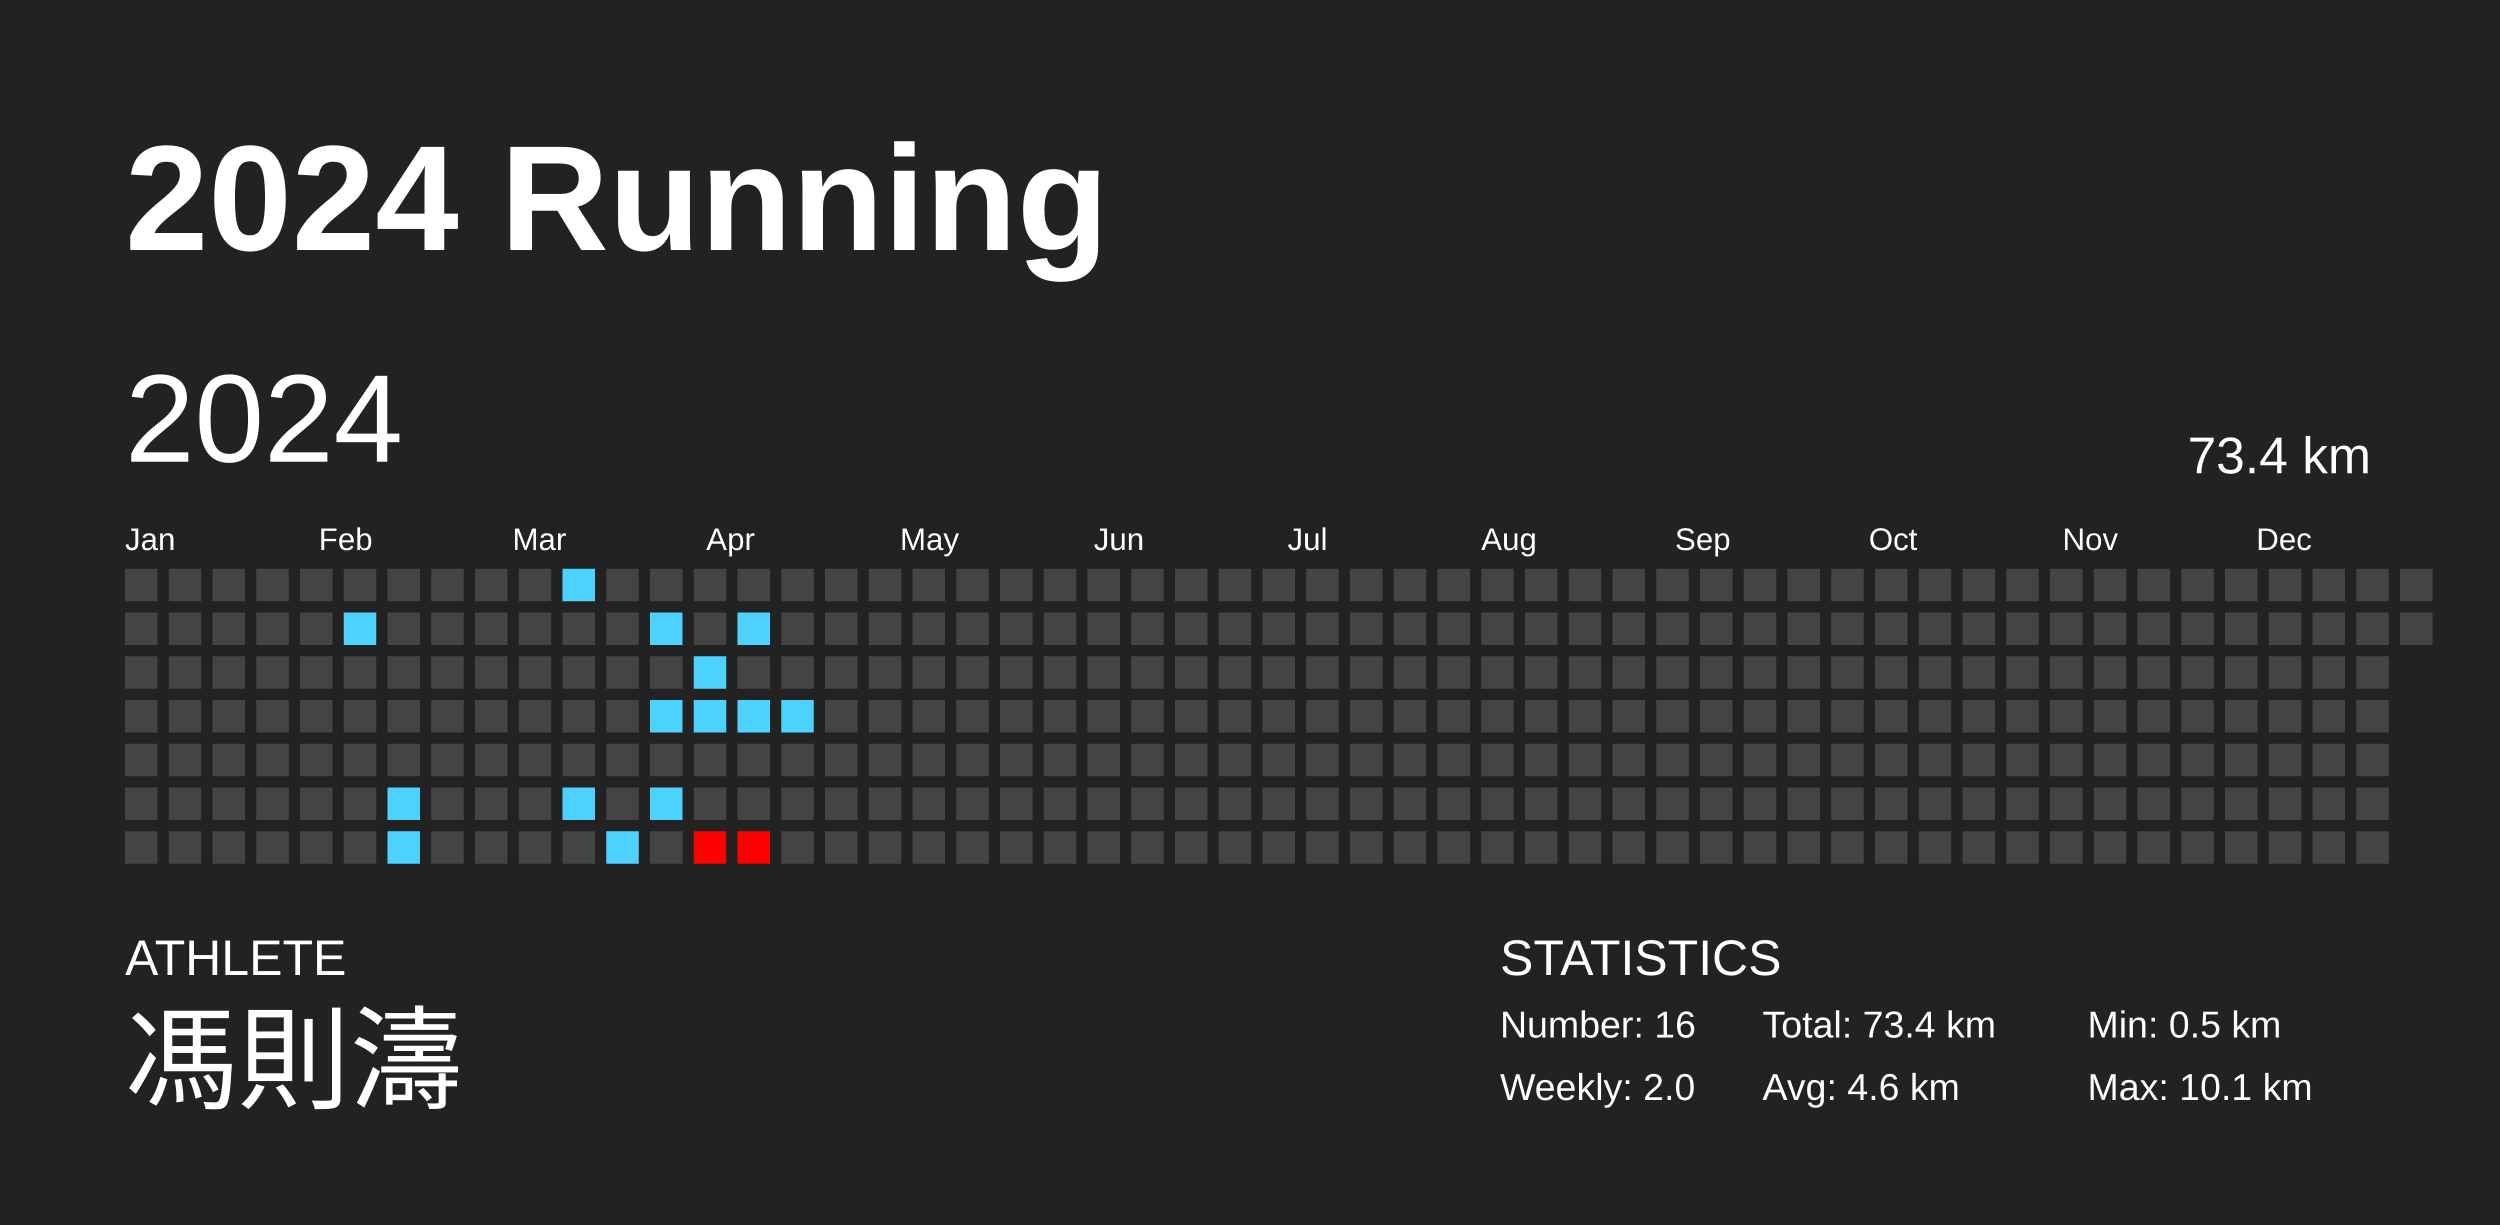
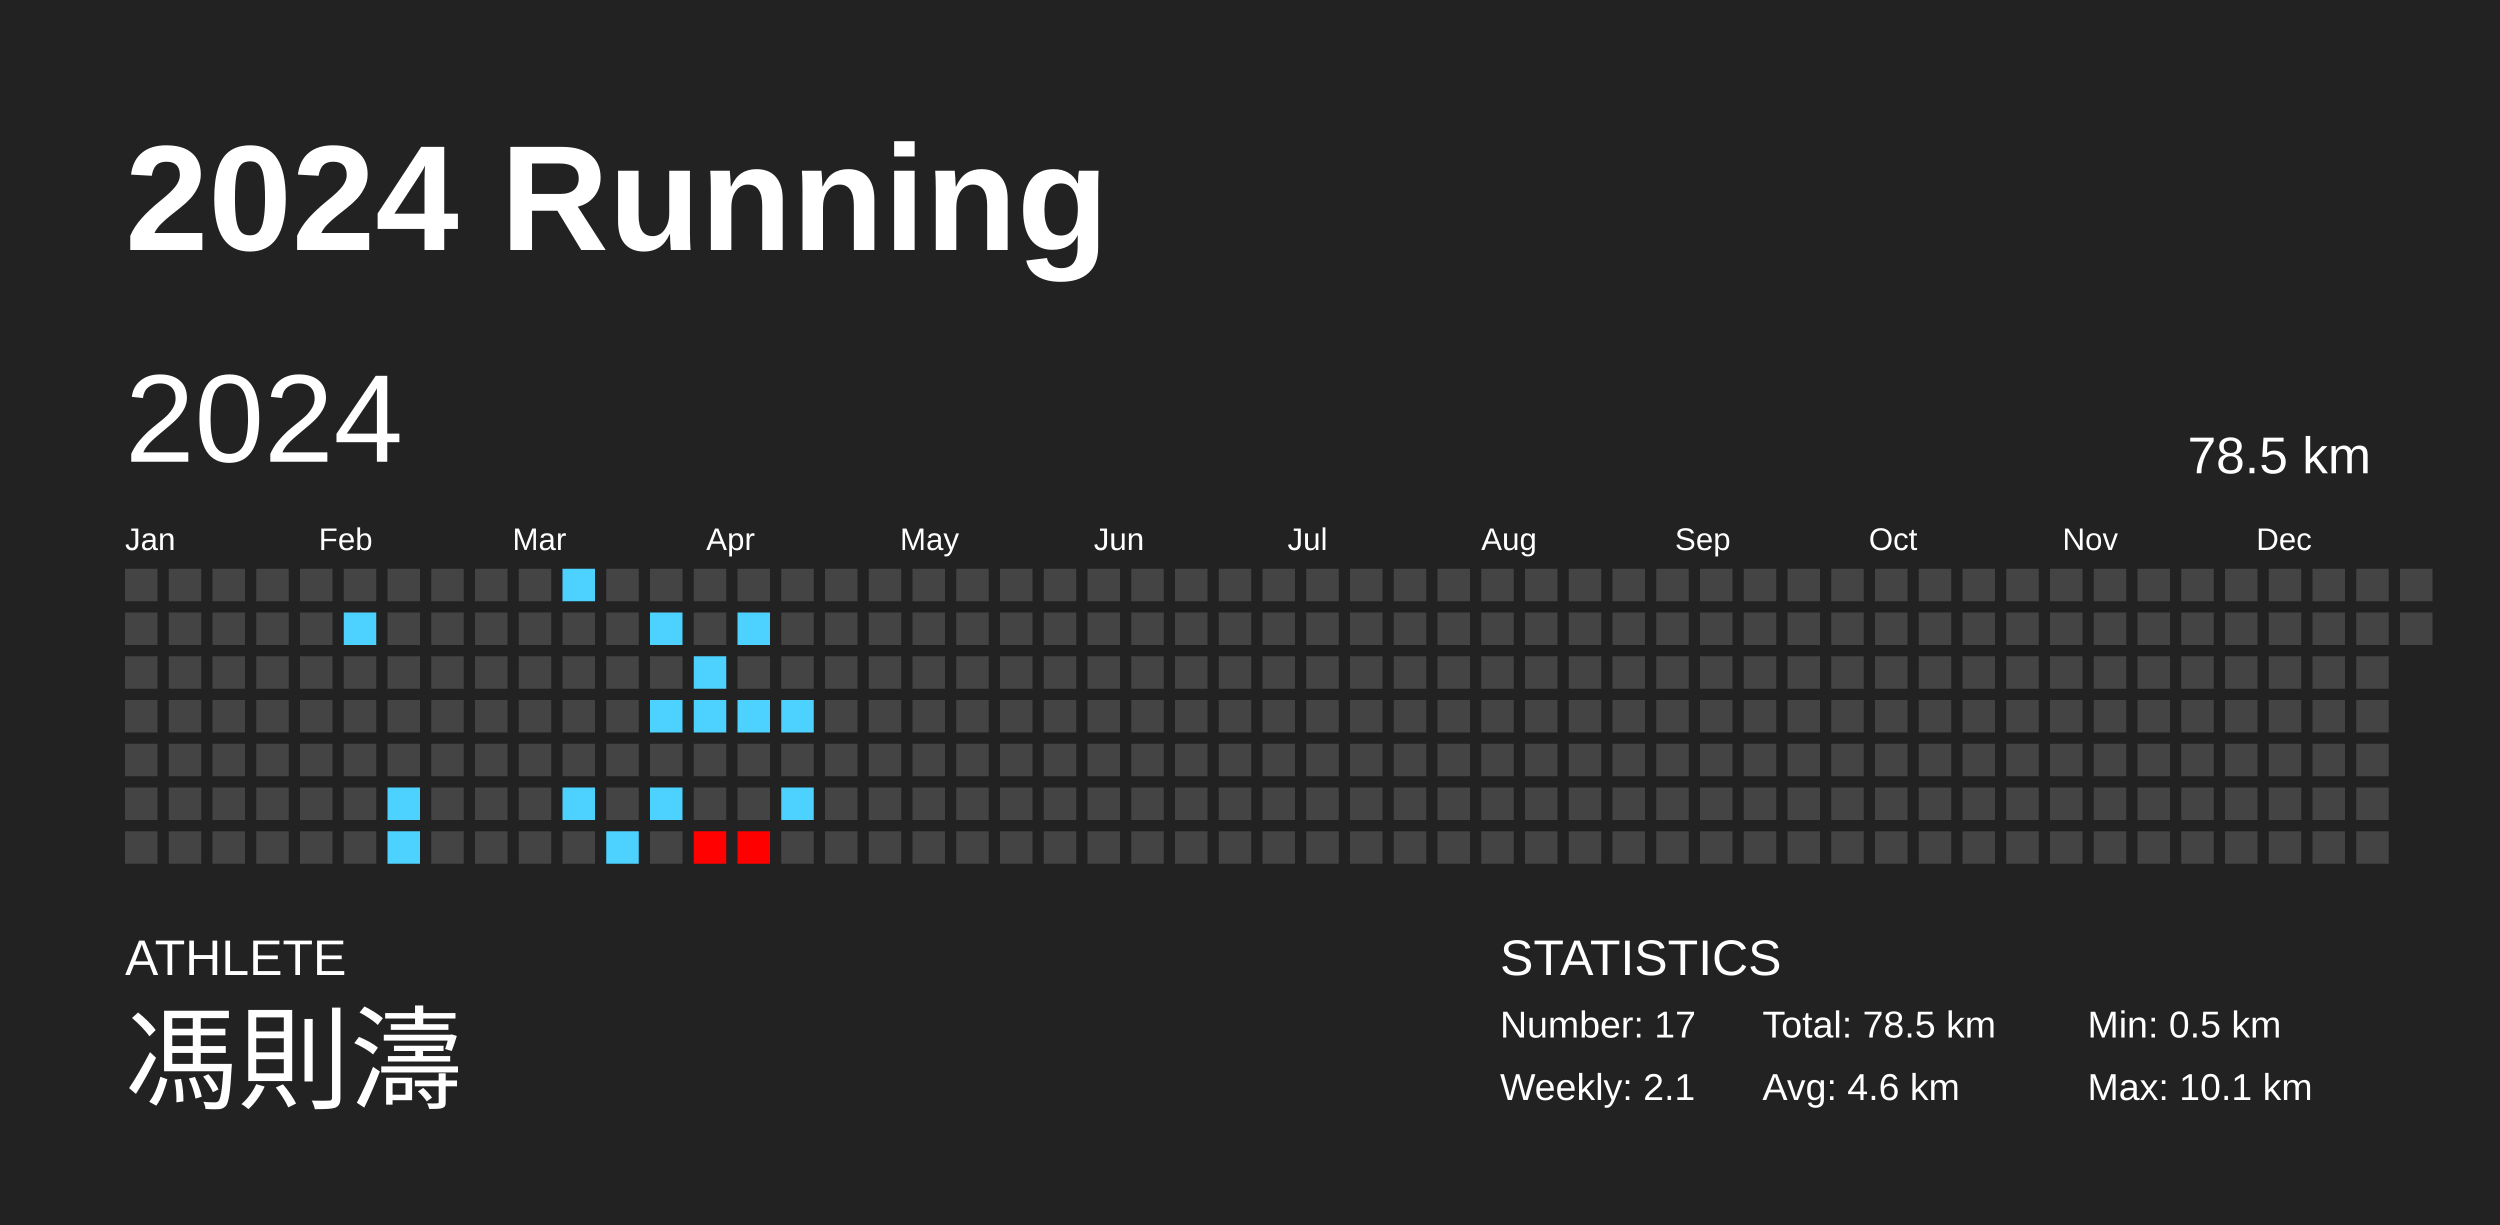
<svg xmlns="http://www.w3.org/2000/svg" baseProfile="full" height="98mm" version="1.1" viewBox="0,0,200,98" width="200mm">
  <defs />
  <rect fill="#222222" height="98" width="200" x="0" y="0" />
  <text fill="#FFFFFF" style="font-size:12px; font-family:Arial; font-weight:bold;" x="10" y="20">2024 Running</text>
  <text fill="#FFFFFF" style="font-size:4px; font-family:Arial" x="10" y="78">ATHLETE</text>
  <text fill="#FFFFFF" style="font-size:9px; font-family:Arial" x="10" y="88">馮則濤</text>
  <text fill="#FFFFFF" style="font-size:4px; font-family:Arial" x="120" y="78">STATISTICS</text>
-   <text fill="#FFFFFF" style="font-size:3px; font-family:Arial" x="120" y="83">Number: 16</text>
-   <text fill="#FFFFFF" style="font-size:3px; font-family:Arial" x="120" y="88">Weekly: 2.0</text>
-   <text fill="#FFFFFF" style="font-size:3px; font-family:Arial" x="141" y="83">Total: 73.4 km</text>
+   <text fill="#FFFFFF" style="font-size:3px; font-family:Arial" x="120" y="83">Number: 17</text>
+   <text fill="#FFFFFF" style="font-size:3px; font-family:Arial" x="120" y="88">Weekly: 2.1</text>
+   <text fill="#FFFFFF" style="font-size:3px; font-family:Arial" x="141" y="83">Total: 78.5 km</text>
  <text fill="#FFFFFF" style="font-size:3px; font-family:Arial" x="141" y="88">Avg: 4.6 km</text>
  <text fill="#FFFFFF" style="font-size:3px; font-family:Arial" x="167" y="83">Min: 0.5 km</text>
  <text fill="#FFFFFF" style="font-size:3px; font-family:Arial" x="167" y="88">Max: 10.1 km</text>
  <text dominant-baseline="hanging" fill="#FFFFFF" style="font-size:10.0px; font-family:Arial;" x="10" y="30">2024</text>
-   <text dominant-baseline="hanging" fill="#FFFFFF" style="font-size:4.125px; font-family:Arial;" x="175" y="35">73.4 km</text>
+   <text dominant-baseline="hanging" fill="#FFFFFF" style="font-size:4.125px; font-family:Arial;" x="175" y="35">78.5 km</text>
  <text fill="#FFFFFF" style="font-size:2.5px; font-family:Arial" x="10.0" y="44">Jan</text>
  <text fill="#FFFFFF" style="font-size:2.5px; font-family:Arial" x="25.5" y="44">Feb</text>
  <text fill="#FFFFFF" style="font-size:2.5px; font-family:Arial" x="41.0" y="44">Mar</text>
  <text fill="#FFFFFF" style="font-size:2.5px; font-family:Arial" x="56.5" y="44">Apr</text>
  <text fill="#FFFFFF" style="font-size:2.5px; font-family:Arial" x="72.0" y="44">May</text>
  <text fill="#FFFFFF" style="font-size:2.5px; font-family:Arial" x="87.5" y="44">Jun</text>
  <text fill="#FFFFFF" style="font-size:2.5px; font-family:Arial" x="103.0" y="44">Jul</text>
  <text fill="#FFFFFF" style="font-size:2.5px; font-family:Arial" x="118.5" y="44">Aug</text>
  <text fill="#FFFFFF" style="font-size:2.5px; font-family:Arial" x="134.0" y="44">Sep</text>
  <text fill="#FFFFFF" style="font-size:2.5px; font-family:Arial" x="149.5" y="44">Oct</text>
  <text fill="#FFFFFF" style="font-size:2.5px; font-family:Arial" x="165.0" y="44">Nov</text>
  <text fill="#FFFFFF" style="font-size:2.5px; font-family:Arial" x="180.5" y="44">Dec</text>
  <rect fill="#444444" height="2.6" width="2.6" x="10.0" y="45.5" />
  <rect fill="#444444" height="2.6" width="2.6" x="10.0" y="49.0" />
  <rect fill="#444444" height="2.6" width="2.6" x="10.0" y="52.5" />
  <rect fill="#444444" height="2.6" width="2.6" x="10.0" y="56.0" />
  <rect fill="#444444" height="2.6" width="2.6" x="10.0" y="59.5" />
  <rect fill="#444444" height="2.6" width="2.6" x="10.0" y="63.0" />
  <rect fill="#444444" height="2.6" width="2.6" x="10.0" y="66.5" />
  <rect fill="#444444" height="2.6" width="2.6" x="13.5" y="45.5" />
  <rect fill="#444444" height="2.6" width="2.6" x="13.5" y="49.0" />
  <rect fill="#444444" height="2.6" width="2.6" x="13.5" y="52.5" />
  <rect fill="#444444" height="2.6" width="2.6" x="13.5" y="56.0" />
  <rect fill="#444444" height="2.6" width="2.6" x="13.5" y="59.5" />
  <rect fill="#444444" height="2.6" width="2.6" x="13.5" y="63.0" />
  <rect fill="#444444" height="2.6" width="2.6" x="13.5" y="66.5" />
  <rect fill="#444444" height="2.6" width="2.6" x="17.0" y="45.5" />
  <rect fill="#444444" height="2.6" width="2.6" x="17.0" y="49.0" />
  <rect fill="#444444" height="2.6" width="2.6" x="17.0" y="52.5" />
  <rect fill="#444444" height="2.6" width="2.6" x="17.0" y="56.0" />
  <rect fill="#444444" height="2.6" width="2.6" x="17.0" y="59.5" />
  <rect fill="#444444" height="2.6" width="2.6" x="17.0" y="63.0" />
  <rect fill="#444444" height="2.6" width="2.6" x="17.0" y="66.5" />
  <rect fill="#444444" height="2.6" width="2.6" x="20.5" y="45.5" />
  <rect fill="#444444" height="2.6" width="2.6" x="20.5" y="49.0" />
  <rect fill="#444444" height="2.6" width="2.6" x="20.5" y="52.5" />
  <rect fill="#444444" height="2.6" width="2.6" x="20.5" y="56.0" />
  <rect fill="#444444" height="2.6" width="2.6" x="20.5" y="59.5" />
  <rect fill="#444444" height="2.6" width="2.6" x="20.5" y="63.0" />
  <rect fill="#444444" height="2.6" width="2.6" x="20.5" y="66.5" />
  <rect fill="#444444" height="2.6" width="2.6" x="24.0" y="45.5" />
  <rect fill="#444444" height="2.6" width="2.6" x="24.0" y="49.0" />
  <rect fill="#444444" height="2.6" width="2.6" x="24.0" y="52.5" />
  <rect fill="#444444" height="2.6" width="2.6" x="24.0" y="56.0" />
  <rect fill="#444444" height="2.6" width="2.6" x="24.0" y="59.5" />
  <rect fill="#444444" height="2.6" width="2.6" x="24.0" y="63.0" />
  <rect fill="#444444" height="2.6" width="2.6" x="24.0" y="66.5" />
  <rect fill="#444444" height="2.6" width="2.6" x="27.5" y="45.5" />
  <rect fill="#4dd2ff" height="2.6" width="2.6" x="27.5" y="49.0" />
  <rect fill="#444444" height="2.6" width="2.6" x="27.5" y="52.5" />
  <rect fill="#444444" height="2.6" width="2.6" x="27.5" y="56.0" />
  <rect fill="#444444" height="2.6" width="2.6" x="27.5" y="59.5" />
  <rect fill="#444444" height="2.6" width="2.6" x="27.5" y="63.0" />
  <rect fill="#444444" height="2.6" width="2.6" x="27.5" y="66.5" />
  <rect fill="#444444" height="2.6" width="2.6" x="31.0" y="45.5" />
  <rect fill="#444444" height="2.6" width="2.6" x="31.0" y="49.0" />
  <rect fill="#444444" height="2.6" width="2.6" x="31.0" y="52.5" />
  <rect fill="#444444" height="2.6" width="2.6" x="31.0" y="56.0" />
  <rect fill="#444444" height="2.6" width="2.6" x="31.0" y="59.5" />
  <rect fill="#4dd2ff" height="2.6" width="2.6" x="31.0" y="63.0" />
  <rect fill="#4dd2ff" height="2.6" width="2.6" x="31.0" y="66.5" />
  <rect fill="#444444" height="2.6" width="2.6" x="34.5" y="45.5" />
  <rect fill="#444444" height="2.6" width="2.6" x="34.5" y="49.0" />
  <rect fill="#444444" height="2.6" width="2.6" x="34.5" y="52.5" />
  <rect fill="#444444" height="2.6" width="2.6" x="34.5" y="56.0" />
  <rect fill="#444444" height="2.6" width="2.6" x="34.5" y="59.5" />
  <rect fill="#444444" height="2.6" width="2.6" x="34.5" y="63.0" />
  <rect fill="#444444" height="2.6" width="2.6" x="34.5" y="66.5" />
  <rect fill="#444444" height="2.6" width="2.6" x="38.0" y="45.5" />
  <rect fill="#444444" height="2.6" width="2.6" x="38.0" y="49.0" />
  <rect fill="#444444" height="2.6" width="2.6" x="38.0" y="52.5" />
  <rect fill="#444444" height="2.6" width="2.6" x="38.0" y="56.0" />
  <rect fill="#444444" height="2.6" width="2.6" x="38.0" y="59.5" />
  <rect fill="#444444" height="2.6" width="2.6" x="38.0" y="63.0" />
  <rect fill="#444444" height="2.6" width="2.6" x="38.0" y="66.5" />
  <rect fill="#444444" height="2.6" width="2.6" x="41.5" y="45.5" />
  <rect fill="#444444" height="2.6" width="2.6" x="41.5" y="49.0" />
  <rect fill="#444444" height="2.6" width="2.6" x="41.5" y="52.5" />
  <rect fill="#444444" height="2.6" width="2.6" x="41.5" y="56.0" />
  <rect fill="#444444" height="2.6" width="2.6" x="41.5" y="59.5" />
  <rect fill="#444444" height="2.6" width="2.6" x="41.5" y="63.0" />
  <rect fill="#444444" height="2.6" width="2.6" x="41.5" y="66.5" />
  <rect fill="#4dd2ff" height="2.6" width="2.6" x="45.0" y="45.5" />
  <rect fill="#444444" height="2.6" width="2.6" x="45.0" y="49.0" />
  <rect fill="#444444" height="2.6" width="2.6" x="45.0" y="52.5" />
  <rect fill="#444444" height="2.6" width="2.6" x="45.0" y="56.0" />
  <rect fill="#444444" height="2.6" width="2.6" x="45.0" y="59.5" />
  <rect fill="#4dd2ff" height="2.6" width="2.6" x="45.0" y="63.0" />
  <rect fill="#444444" height="2.6" width="2.6" x="45.0" y="66.5" />
  <rect fill="#444444" height="2.6" width="2.6" x="48.5" y="45.5" />
  <rect fill="#444444" height="2.6" width="2.6" x="48.5" y="49.0" />
  <rect fill="#444444" height="2.6" width="2.6" x="48.5" y="52.5" />
  <rect fill="#444444" height="2.6" width="2.6" x="48.5" y="56.0" />
  <rect fill="#444444" height="2.6" width="2.6" x="48.5" y="59.5" />
  <rect fill="#444444" height="2.6" width="2.6" x="48.5" y="63.0" />
  <rect fill="#4dd2ff" height="2.6" width="2.6" x="48.5" y="66.5" />
  <rect fill="#444444" height="2.6" width="2.6" x="52.0" y="45.5" />
  <rect fill="#4dd2ff" height="2.6" width="2.6" x="52.0" y="49.0" />
  <rect fill="#444444" height="2.6" width="2.6" x="52.0" y="52.5" />
  <rect fill="#4dd2ff" height="2.6" width="2.6" x="52.0" y="56.0" />
  <rect fill="#444444" height="2.6" width="2.6" x="52.0" y="59.5" />
  <rect fill="#4dd2ff" height="2.6" width="2.6" x="52.0" y="63.0" />
  <rect fill="#444444" height="2.6" width="2.6" x="52.0" y="66.5" />
  <rect fill="#444444" height="2.6" width="2.6" x="55.5" y="45.5" />
  <rect fill="#444444" height="2.6" width="2.6" x="55.5" y="49.0" />
  <rect fill="#4dd2ff" height="2.6" width="2.6" x="55.5" y="52.5" />
  <rect fill="#4dd2ff" height="2.6" width="2.6" x="55.5" y="56.0" />
  <rect fill="#444444" height="2.6" width="2.6" x="55.5" y="59.5" />
  <rect fill="#444444" height="2.6" width="2.6" x="55.5" y="63.0" />
  <rect fill="#ff0100" height="2.6" width="2.6" x="55.5" y="66.5" />
  <rect fill="#444444" height="2.6" width="2.6" x="59.0" y="45.5" />
  <rect fill="#4dd2ff" height="2.6" width="2.6" x="59.0" y="49.0" />
  <rect fill="#444444" height="2.6" width="2.6" x="59.0" y="52.5" />
  <rect fill="#4dd2ff" height="2.6" width="2.6" x="59.0" y="56.0" />
  <rect fill="#444444" height="2.6" width="2.6" x="59.0" y="59.5" />
  <rect fill="#444444" height="2.6" width="2.6" x="59.0" y="63.0" />
  <rect fill="#ff0000" height="2.6" width="2.6" x="59.0" y="66.5" />
  <rect fill="#444444" height="2.6" width="2.6" x="62.5" y="45.5" />
  <rect fill="#444444" height="2.6" width="2.6" x="62.5" y="49.0" />
  <rect fill="#444444" height="2.6" width="2.6" x="62.5" y="52.5" />
  <rect fill="#4dd2ff" height="2.6" width="2.6" x="62.5" y="56.0" />
  <rect fill="#444444" height="2.6" width="2.6" x="62.5" y="59.5" />
-   <rect fill="#444444" height="2.6" width="2.6" x="62.5" y="63.0" />
+   <rect fill="#4dd2ff" height="2.6" width="2.6" x="62.5" y="63.0" />
  <rect fill="#444444" height="2.6" width="2.6" x="62.5" y="66.5" />
  <rect fill="#444444" height="2.6" width="2.6" x="66.0" y="45.5" />
  <rect fill="#444444" height="2.6" width="2.6" x="66.0" y="49.0" />
  <rect fill="#444444" height="2.6" width="2.6" x="66.0" y="52.5" />
  <rect fill="#444444" height="2.6" width="2.6" x="66.0" y="56.0" />
  <rect fill="#444444" height="2.6" width="2.6" x="66.0" y="59.5" />
  <rect fill="#444444" height="2.6" width="2.6" x="66.0" y="63.0" />
  <rect fill="#444444" height="2.6" width="2.6" x="66.0" y="66.5" />
  <rect fill="#444444" height="2.6" width="2.6" x="69.5" y="45.5" />
  <rect fill="#444444" height="2.6" width="2.6" x="69.5" y="49.0" />
  <rect fill="#444444" height="2.6" width="2.6" x="69.5" y="52.5" />
  <rect fill="#444444" height="2.6" width="2.6" x="69.5" y="56.0" />
  <rect fill="#444444" height="2.6" width="2.6" x="69.5" y="59.5" />
  <rect fill="#444444" height="2.6" width="2.6" x="69.5" y="63.0" />
  <rect fill="#444444" height="2.6" width="2.6" x="69.5" y="66.5" />
  <rect fill="#444444" height="2.6" width="2.6" x="73.0" y="45.5" />
  <rect fill="#444444" height="2.6" width="2.6" x="73.0" y="49.0" />
  <rect fill="#444444" height="2.6" width="2.6" x="73.0" y="52.5" />
  <rect fill="#444444" height="2.6" width="2.6" x="73.0" y="56.0" />
  <rect fill="#444444" height="2.6" width="2.6" x="73.0" y="59.5" />
  <rect fill="#444444" height="2.6" width="2.6" x="73.0" y="63.0" />
  <rect fill="#444444" height="2.6" width="2.6" x="73.0" y="66.5" />
  <rect fill="#444444" height="2.6" width="2.6" x="76.5" y="45.5" />
  <rect fill="#444444" height="2.6" width="2.6" x="76.5" y="49.0" />
  <rect fill="#444444" height="2.6" width="2.6" x="76.5" y="52.5" />
  <rect fill="#444444" height="2.6" width="2.6" x="76.5" y="56.0" />
  <rect fill="#444444" height="2.6" width="2.6" x="76.5" y="59.5" />
  <rect fill="#444444" height="2.6" width="2.6" x="76.5" y="63.0" />
  <rect fill="#444444" height="2.6" width="2.6" x="76.5" y="66.5" />
  <rect fill="#444444" height="2.6" width="2.6" x="80.0" y="45.5" />
  <rect fill="#444444" height="2.6" width="2.6" x="80.0" y="49.0" />
  <rect fill="#444444" height="2.6" width="2.6" x="80.0" y="52.5" />
  <rect fill="#444444" height="2.6" width="2.6" x="80.0" y="56.0" />
  <rect fill="#444444" height="2.6" width="2.6" x="80.0" y="59.5" />
  <rect fill="#444444" height="2.6" width="2.6" x="80.0" y="63.0" />
  <rect fill="#444444" height="2.6" width="2.6" x="80.0" y="66.5" />
  <rect fill="#444444" height="2.6" width="2.6" x="83.5" y="45.5" />
  <rect fill="#444444" height="2.6" width="2.6" x="83.5" y="49.0" />
  <rect fill="#444444" height="2.6" width="2.6" x="83.5" y="52.5" />
  <rect fill="#444444" height="2.6" width="2.6" x="83.5" y="56.0" />
  <rect fill="#444444" height="2.6" width="2.6" x="83.5" y="59.5" />
  <rect fill="#444444" height="2.6" width="2.6" x="83.5" y="63.0" />
  <rect fill="#444444" height="2.6" width="2.6" x="83.5" y="66.5" />
  <rect fill="#444444" height="2.6" width="2.6" x="87.0" y="45.5" />
  <rect fill="#444444" height="2.6" width="2.6" x="87.0" y="49.0" />
  <rect fill="#444444" height="2.6" width="2.6" x="87.0" y="52.5" />
  <rect fill="#444444" height="2.6" width="2.6" x="87.0" y="56.0" />
  <rect fill="#444444" height="2.6" width="2.6" x="87.0" y="59.5" />
  <rect fill="#444444" height="2.6" width="2.6" x="87.0" y="63.0" />
  <rect fill="#444444" height="2.6" width="2.6" x="87.0" y="66.5" />
  <rect fill="#444444" height="2.6" width="2.6" x="90.5" y="45.5" />
  <rect fill="#444444" height="2.6" width="2.6" x="90.5" y="49.0" />
  <rect fill="#444444" height="2.6" width="2.6" x="90.5" y="52.5" />
  <rect fill="#444444" height="2.6" width="2.6" x="90.5" y="56.0" />
  <rect fill="#444444" height="2.6" width="2.6" x="90.5" y="59.5" />
  <rect fill="#444444" height="2.6" width="2.6" x="90.5" y="63.0" />
  <rect fill="#444444" height="2.6" width="2.6" x="90.5" y="66.5" />
  <rect fill="#444444" height="2.6" width="2.6" x="94.0" y="45.5" />
  <rect fill="#444444" height="2.6" width="2.6" x="94.0" y="49.0" />
  <rect fill="#444444" height="2.6" width="2.6" x="94.0" y="52.5" />
  <rect fill="#444444" height="2.6" width="2.6" x="94.0" y="56.0" />
  <rect fill="#444444" height="2.6" width="2.6" x="94.0" y="59.5" />
  <rect fill="#444444" height="2.6" width="2.6" x="94.0" y="63.0" />
  <rect fill="#444444" height="2.6" width="2.6" x="94.0" y="66.5" />
  <rect fill="#444444" height="2.6" width="2.6" x="97.5" y="45.5" />
  <rect fill="#444444" height="2.6" width="2.6" x="97.5" y="49.0" />
  <rect fill="#444444" height="2.6" width="2.6" x="97.5" y="52.5" />
  <rect fill="#444444" height="2.6" width="2.6" x="97.5" y="56.0" />
  <rect fill="#444444" height="2.6" width="2.6" x="97.5" y="59.5" />
  <rect fill="#444444" height="2.6" width="2.6" x="97.5" y="63.0" />
  <rect fill="#444444" height="2.6" width="2.6" x="97.5" y="66.5" />
  <rect fill="#444444" height="2.6" width="2.6" x="101.0" y="45.5" />
  <rect fill="#444444" height="2.6" width="2.6" x="101.0" y="49.0" />
  <rect fill="#444444" height="2.6" width="2.6" x="101.0" y="52.5" />
  <rect fill="#444444" height="2.6" width="2.6" x="101.0" y="56.0" />
  <rect fill="#444444" height="2.6" width="2.6" x="101.0" y="59.5" />
  <rect fill="#444444" height="2.6" width="2.6" x="101.0" y="63.0" />
  <rect fill="#444444" height="2.6" width="2.6" x="101.0" y="66.5" />
  <rect fill="#444444" height="2.6" width="2.6" x="104.5" y="45.5" />
  <rect fill="#444444" height="2.6" width="2.6" x="104.5" y="49.0" />
  <rect fill="#444444" height="2.6" width="2.6" x="104.5" y="52.5" />
  <rect fill="#444444" height="2.6" width="2.6" x="104.5" y="56.0" />
  <rect fill="#444444" height="2.6" width="2.6" x="104.5" y="59.5" />
  <rect fill="#444444" height="2.6" width="2.6" x="104.5" y="63.0" />
  <rect fill="#444444" height="2.6" width="2.6" x="104.5" y="66.5" />
  <rect fill="#444444" height="2.6" width="2.6" x="108.0" y="45.5" />
  <rect fill="#444444" height="2.6" width="2.6" x="108.0" y="49.0" />
  <rect fill="#444444" height="2.6" width="2.6" x="108.0" y="52.5" />
  <rect fill="#444444" height="2.6" width="2.6" x="108.0" y="56.0" />
  <rect fill="#444444" height="2.6" width="2.6" x="108.0" y="59.5" />
  <rect fill="#444444" height="2.6" width="2.6" x="108.0" y="63.0" />
  <rect fill="#444444" height="2.6" width="2.6" x="108.0" y="66.5" />
  <rect fill="#444444" height="2.6" width="2.6" x="111.5" y="45.5" />
  <rect fill="#444444" height="2.6" width="2.6" x="111.5" y="49.0" />
  <rect fill="#444444" height="2.6" width="2.6" x="111.5" y="52.5" />
  <rect fill="#444444" height="2.6" width="2.6" x="111.5" y="56.0" />
  <rect fill="#444444" height="2.6" width="2.6" x="111.5" y="59.5" />
  <rect fill="#444444" height="2.6" width="2.6" x="111.5" y="63.0" />
  <rect fill="#444444" height="2.6" width="2.6" x="111.5" y="66.5" />
  <rect fill="#444444" height="2.6" width="2.6" x="115.0" y="45.5" />
  <rect fill="#444444" height="2.6" width="2.6" x="115.0" y="49.0" />
  <rect fill="#444444" height="2.6" width="2.6" x="115.0" y="52.5" />
  <rect fill="#444444" height="2.6" width="2.6" x="115.0" y="56.0" />
  <rect fill="#444444" height="2.6" width="2.6" x="115.0" y="59.5" />
  <rect fill="#444444" height="2.6" width="2.6" x="115.0" y="63.0" />
  <rect fill="#444444" height="2.6" width="2.6" x="115.0" y="66.5" />
  <rect fill="#444444" height="2.6" width="2.6" x="118.5" y="45.5" />
  <rect fill="#444444" height="2.6" width="2.6" x="118.5" y="49.0" />
  <rect fill="#444444" height="2.6" width="2.6" x="118.5" y="52.5" />
  <rect fill="#444444" height="2.6" width="2.6" x="118.5" y="56.0" />
  <rect fill="#444444" height="2.6" width="2.6" x="118.5" y="59.5" />
  <rect fill="#444444" height="2.6" width="2.6" x="118.5" y="63.0" />
  <rect fill="#444444" height="2.6" width="2.6" x="118.5" y="66.5" />
  <rect fill="#444444" height="2.6" width="2.6" x="122.0" y="45.5" />
  <rect fill="#444444" height="2.6" width="2.6" x="122.0" y="49.0" />
  <rect fill="#444444" height="2.6" width="2.6" x="122.0" y="52.5" />
  <rect fill="#444444" height="2.6" width="2.6" x="122.0" y="56.0" />
  <rect fill="#444444" height="2.6" width="2.6" x="122.0" y="59.5" />
  <rect fill="#444444" height="2.6" width="2.6" x="122.0" y="63.0" />
  <rect fill="#444444" height="2.6" width="2.6" x="122.0" y="66.5" />
  <rect fill="#444444" height="2.6" width="2.6" x="125.5" y="45.5" />
  <rect fill="#444444" height="2.6" width="2.6" x="125.5" y="49.0" />
  <rect fill="#444444" height="2.6" width="2.6" x="125.5" y="52.5" />
  <rect fill="#444444" height="2.6" width="2.6" x="125.5" y="56.0" />
  <rect fill="#444444" height="2.6" width="2.6" x="125.5" y="59.5" />
  <rect fill="#444444" height="2.6" width="2.6" x="125.5" y="63.0" />
  <rect fill="#444444" height="2.6" width="2.6" x="125.5" y="66.5" />
  <rect fill="#444444" height="2.6" width="2.6" x="129.0" y="45.5" />
  <rect fill="#444444" height="2.6" width="2.6" x="129.0" y="49.0" />
  <rect fill="#444444" height="2.6" width="2.6" x="129.0" y="52.5" />
  <rect fill="#444444" height="2.6" width="2.6" x="129.0" y="56.0" />
  <rect fill="#444444" height="2.6" width="2.6" x="129.0" y="59.5" />
  <rect fill="#444444" height="2.6" width="2.6" x="129.0" y="63.0" />
  <rect fill="#444444" height="2.6" width="2.6" x="129.0" y="66.5" />
  <rect fill="#444444" height="2.6" width="2.6" x="132.5" y="45.5" />
  <rect fill="#444444" height="2.6" width="2.6" x="132.5" y="49.0" />
  <rect fill="#444444" height="2.6" width="2.6" x="132.5" y="52.5" />
  <rect fill="#444444" height="2.6" width="2.6" x="132.5" y="56.0" />
  <rect fill="#444444" height="2.6" width="2.6" x="132.5" y="59.5" />
  <rect fill="#444444" height="2.6" width="2.6" x="132.5" y="63.0" />
  <rect fill="#444444" height="2.6" width="2.6" x="132.5" y="66.5" />
  <rect fill="#444444" height="2.6" width="2.6" x="136.0" y="45.5" />
  <rect fill="#444444" height="2.6" width="2.6" x="136.0" y="49.0" />
  <rect fill="#444444" height="2.6" width="2.6" x="136.0" y="52.5" />
  <rect fill="#444444" height="2.6" width="2.6" x="136.0" y="56.0" />
  <rect fill="#444444" height="2.6" width="2.6" x="136.0" y="59.5" />
  <rect fill="#444444" height="2.6" width="2.6" x="136.0" y="63.0" />
  <rect fill="#444444" height="2.6" width="2.6" x="136.0" y="66.5" />
  <rect fill="#444444" height="2.6" width="2.6" x="139.5" y="45.5" />
  <rect fill="#444444" height="2.6" width="2.6" x="139.5" y="49.0" />
  <rect fill="#444444" height="2.6" width="2.6" x="139.5" y="52.5" />
  <rect fill="#444444" height="2.6" width="2.6" x="139.5" y="56.0" />
  <rect fill="#444444" height="2.6" width="2.6" x="139.5" y="59.5" />
  <rect fill="#444444" height="2.6" width="2.6" x="139.5" y="63.0" />
  <rect fill="#444444" height="2.6" width="2.6" x="139.5" y="66.5" />
  <rect fill="#444444" height="2.6" width="2.6" x="143.0" y="45.5" />
  <rect fill="#444444" height="2.6" width="2.6" x="143.0" y="49.0" />
  <rect fill="#444444" height="2.6" width="2.6" x="143.0" y="52.5" />
  <rect fill="#444444" height="2.6" width="2.6" x="143.0" y="56.0" />
  <rect fill="#444444" height="2.6" width="2.6" x="143.0" y="59.5" />
  <rect fill="#444444" height="2.6" width="2.6" x="143.0" y="63.0" />
  <rect fill="#444444" height="2.6" width="2.6" x="143.0" y="66.5" />
  <rect fill="#444444" height="2.6" width="2.6" x="146.5" y="45.5" />
  <rect fill="#444444" height="2.6" width="2.6" x="146.5" y="49.0" />
  <rect fill="#444444" height="2.6" width="2.6" x="146.5" y="52.5" />
  <rect fill="#444444" height="2.6" width="2.6" x="146.5" y="56.0" />
  <rect fill="#444444" height="2.6" width="2.6" x="146.5" y="59.5" />
  <rect fill="#444444" height="2.6" width="2.6" x="146.5" y="63.0" />
  <rect fill="#444444" height="2.6" width="2.6" x="146.5" y="66.5" />
  <rect fill="#444444" height="2.6" width="2.6" x="150.0" y="45.5" />
  <rect fill="#444444" height="2.6" width="2.6" x="150.0" y="49.0" />
  <rect fill="#444444" height="2.6" width="2.6" x="150.0" y="52.5" />
  <rect fill="#444444" height="2.6" width="2.6" x="150.0" y="56.0" />
  <rect fill="#444444" height="2.6" width="2.6" x="150.0" y="59.5" />
  <rect fill="#444444" height="2.6" width="2.6" x="150.0" y="63.0" />
  <rect fill="#444444" height="2.6" width="2.6" x="150.0" y="66.5" />
  <rect fill="#444444" height="2.6" width="2.6" x="153.5" y="45.5" />
  <rect fill="#444444" height="2.6" width="2.6" x="153.5" y="49.0" />
  <rect fill="#444444" height="2.6" width="2.6" x="153.5" y="52.5" />
  <rect fill="#444444" height="2.6" width="2.6" x="153.5" y="56.0" />
  <rect fill="#444444" height="2.6" width="2.6" x="153.5" y="59.5" />
  <rect fill="#444444" height="2.6" width="2.6" x="153.5" y="63.0" />
  <rect fill="#444444" height="2.6" width="2.6" x="153.5" y="66.5" />
  <rect fill="#444444" height="2.6" width="2.6" x="157.0" y="45.5" />
  <rect fill="#444444" height="2.6" width="2.6" x="157.0" y="49.0" />
  <rect fill="#444444" height="2.6" width="2.6" x="157.0" y="52.5" />
  <rect fill="#444444" height="2.6" width="2.6" x="157.0" y="56.0" />
  <rect fill="#444444" height="2.6" width="2.6" x="157.0" y="59.5" />
  <rect fill="#444444" height="2.6" width="2.6" x="157.0" y="63.0" />
  <rect fill="#444444" height="2.6" width="2.6" x="157.0" y="66.5" />
  <rect fill="#444444" height="2.6" width="2.6" x="160.5" y="45.5" />
  <rect fill="#444444" height="2.6" width="2.6" x="160.5" y="49.0" />
  <rect fill="#444444" height="2.6" width="2.6" x="160.5" y="52.5" />
  <rect fill="#444444" height="2.6" width="2.6" x="160.5" y="56.0" />
  <rect fill="#444444" height="2.6" width="2.6" x="160.5" y="59.5" />
  <rect fill="#444444" height="2.6" width="2.6" x="160.5" y="63.0" />
  <rect fill="#444444" height="2.6" width="2.6" x="160.5" y="66.5" />
  <rect fill="#444444" height="2.6" width="2.6" x="164.0" y="45.5" />
  <rect fill="#444444" height="2.6" width="2.6" x="164.0" y="49.0" />
  <rect fill="#444444" height="2.6" width="2.6" x="164.0" y="52.5" />
  <rect fill="#444444" height="2.6" width="2.6" x="164.0" y="56.0" />
  <rect fill="#444444" height="2.6" width="2.6" x="164.0" y="59.5" />
  <rect fill="#444444" height="2.6" width="2.6" x="164.0" y="63.0" />
  <rect fill="#444444" height="2.6" width="2.6" x="164.0" y="66.5" />
  <rect fill="#444444" height="2.6" width="2.6" x="167.5" y="45.5" />
  <rect fill="#444444" height="2.6" width="2.6" x="167.5" y="49.0" />
  <rect fill="#444444" height="2.6" width="2.6" x="167.5" y="52.5" />
  <rect fill="#444444" height="2.6" width="2.6" x="167.5" y="56.0" />
  <rect fill="#444444" height="2.6" width="2.6" x="167.5" y="59.5" />
  <rect fill="#444444" height="2.6" width="2.6" x="167.5" y="63.0" />
  <rect fill="#444444" height="2.6" width="2.6" x="167.5" y="66.5" />
  <rect fill="#444444" height="2.6" width="2.6" x="171.0" y="45.5" />
  <rect fill="#444444" height="2.6" width="2.6" x="171.0" y="49.0" />
  <rect fill="#444444" height="2.6" width="2.6" x="171.0" y="52.5" />
  <rect fill="#444444" height="2.6" width="2.6" x="171.0" y="56.0" />
  <rect fill="#444444" height="2.6" width="2.6" x="171.0" y="59.5" />
  <rect fill="#444444" height="2.6" width="2.6" x="171.0" y="63.0" />
  <rect fill="#444444" height="2.6" width="2.6" x="171.0" y="66.5" />
  <rect fill="#444444" height="2.6" width="2.6" x="174.5" y="45.5" />
  <rect fill="#444444" height="2.6" width="2.6" x="174.5" y="49.0" />
  <rect fill="#444444" height="2.6" width="2.6" x="174.5" y="52.5" />
  <rect fill="#444444" height="2.6" width="2.6" x="174.5" y="56.0" />
  <rect fill="#444444" height="2.6" width="2.6" x="174.5" y="59.5" />
  <rect fill="#444444" height="2.6" width="2.6" x="174.5" y="63.0" />
  <rect fill="#444444" height="2.6" width="2.6" x="174.5" y="66.5" />
  <rect fill="#444444" height="2.6" width="2.6" x="178.0" y="45.5" />
  <rect fill="#444444" height="2.6" width="2.6" x="178.0" y="49.0" />
  <rect fill="#444444" height="2.6" width="2.6" x="178.0" y="52.5" />
  <rect fill="#444444" height="2.6" width="2.6" x="178.0" y="56.0" />
  <rect fill="#444444" height="2.6" width="2.6" x="178.0" y="59.5" />
  <rect fill="#444444" height="2.6" width="2.6" x="178.0" y="63.0" />
  <rect fill="#444444" height="2.6" width="2.6" x="178.0" y="66.5" />
  <rect fill="#444444" height="2.6" width="2.6" x="181.5" y="45.5" />
  <rect fill="#444444" height="2.6" width="2.6" x="181.5" y="49.0" />
  <rect fill="#444444" height="2.6" width="2.6" x="181.5" y="52.5" />
  <rect fill="#444444" height="2.6" width="2.6" x="181.5" y="56.0" />
  <rect fill="#444444" height="2.6" width="2.6" x="181.5" y="59.5" />
  <rect fill="#444444" height="2.6" width="2.6" x="181.5" y="63.0" />
  <rect fill="#444444" height="2.6" width="2.6" x="181.5" y="66.5" />
  <rect fill="#444444" height="2.6" width="2.6" x="185.0" y="45.5" />
  <rect fill="#444444" height="2.6" width="2.6" x="185.0" y="49.0" />
  <rect fill="#444444" height="2.6" width="2.6" x="185.0" y="52.5" />
  <rect fill="#444444" height="2.6" width="2.6" x="185.0" y="56.0" />
  <rect fill="#444444" height="2.6" width="2.6" x="185.0" y="59.5" />
  <rect fill="#444444" height="2.6" width="2.6" x="185.0" y="63.0" />
  <rect fill="#444444" height="2.6" width="2.6" x="185.0" y="66.5" />
  <rect fill="#444444" height="2.6" width="2.6" x="188.5" y="45.5" />
  <rect fill="#444444" height="2.6" width="2.6" x="188.5" y="49.0" />
  <rect fill="#444444" height="2.6" width="2.6" x="188.5" y="52.5" />
  <rect fill="#444444" height="2.6" width="2.6" x="188.5" y="56.0" />
  <rect fill="#444444" height="2.6" width="2.6" x="188.5" y="59.5" />
  <rect fill="#444444" height="2.6" width="2.6" x="188.5" y="63.0" />
  <rect fill="#444444" height="2.6" width="2.6" x="188.5" y="66.5" />
  <rect fill="#444444" height="2.6" width="2.6" x="192.0" y="45.5" />
  <rect fill="#444444" height="2.6" width="2.6" x="192.0" y="49.0" />
</svg>
